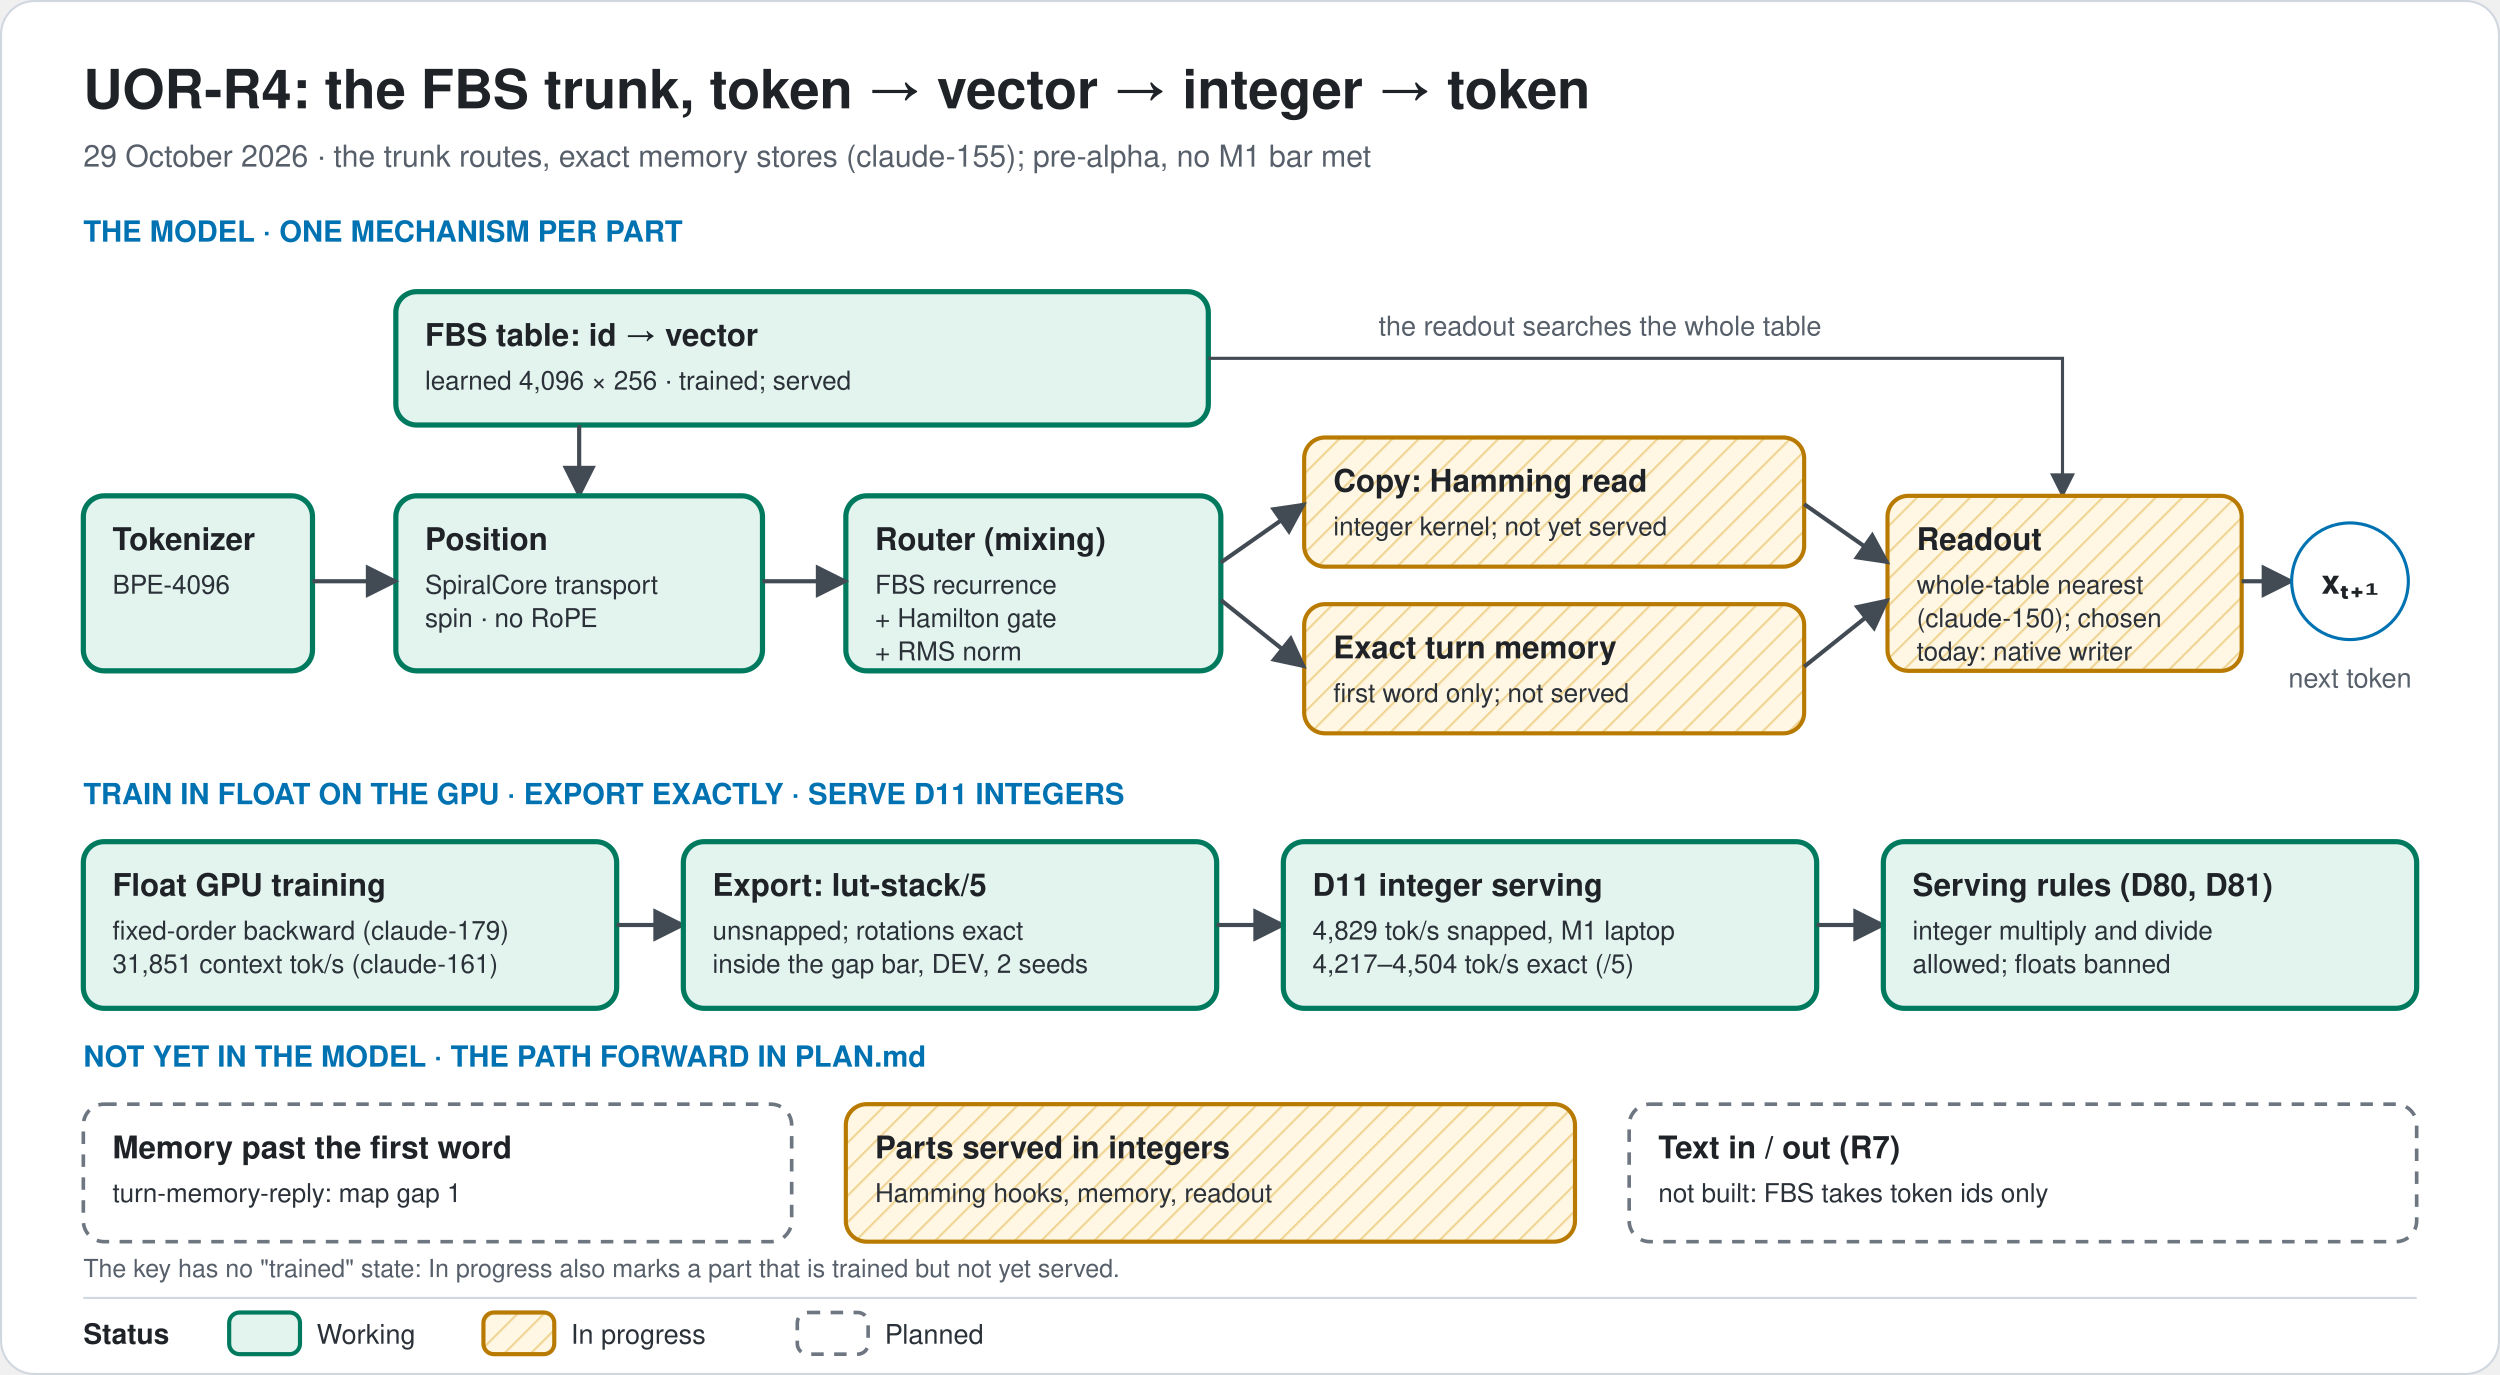
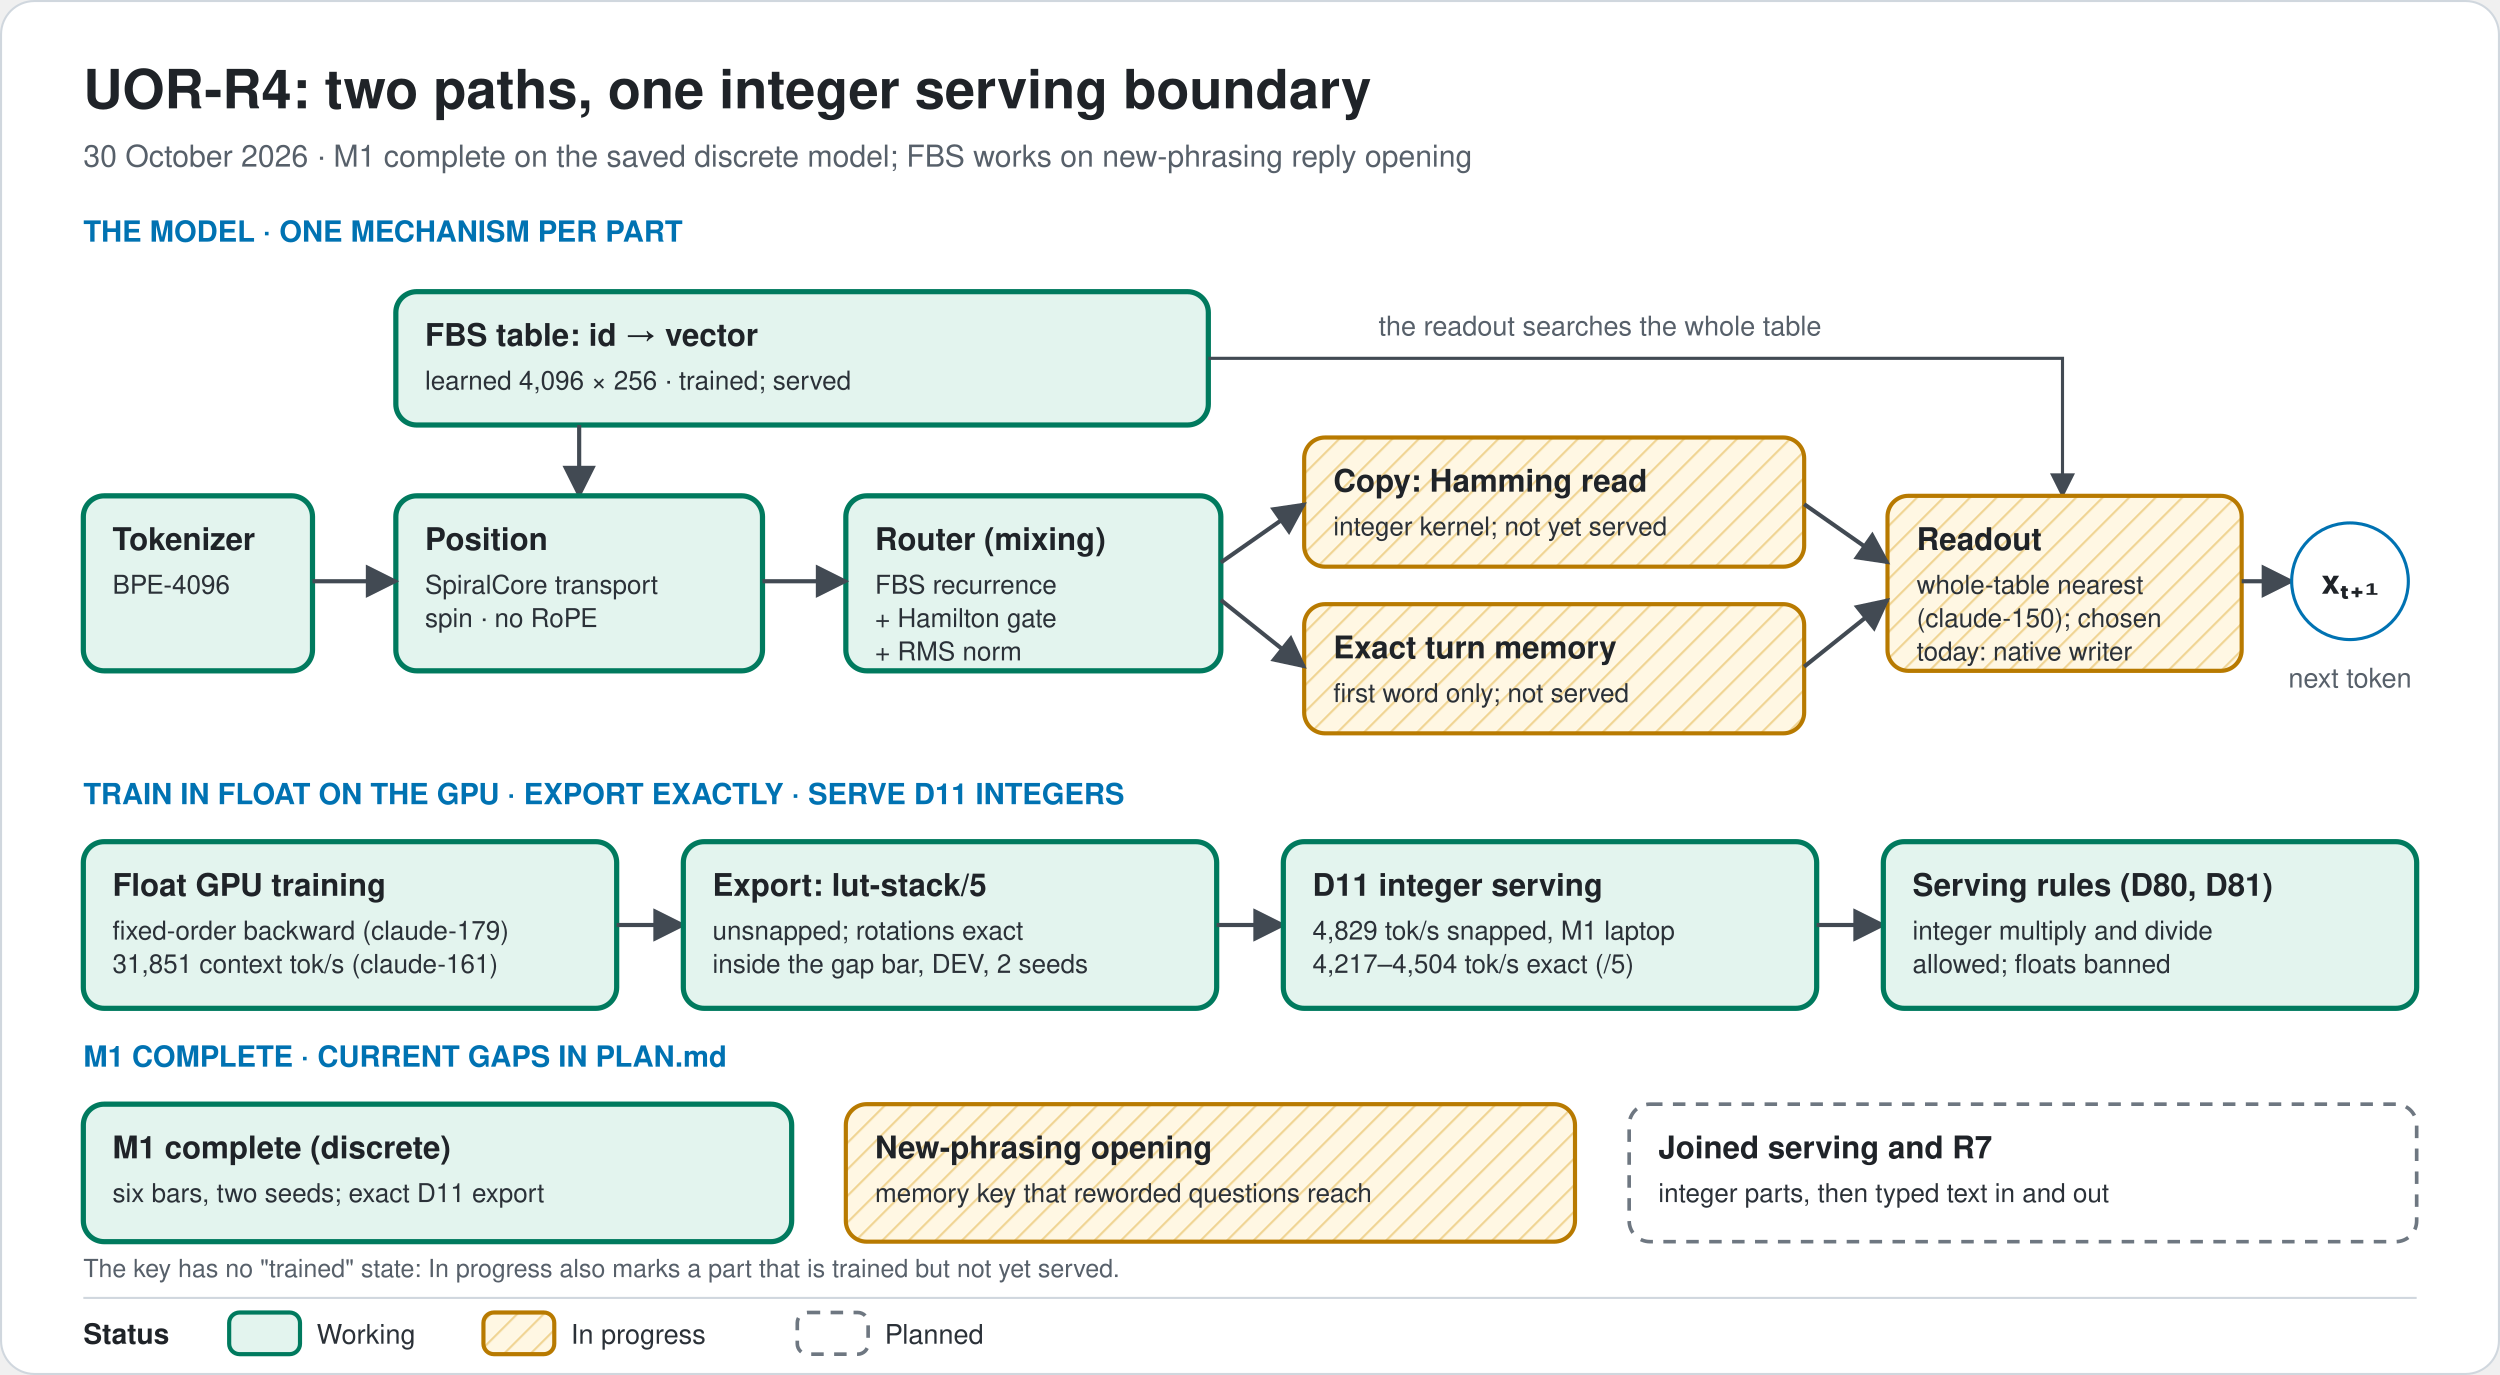
<svg xmlns="http://www.w3.org/2000/svg" viewBox="0 0 1200 660" width="1200" height="660" role="img" aria-labelledby="t d" font-family="-apple-system, BlinkMacSystemFont, 'Segoe UI', Helvetica, Arial, sans-serif">
  <defs>
    <marker id="ah" viewBox="0 0 10 10" refX="9" refY="5" markerWidth="8" markerHeight="8" orient="auto-start-reverse">
      <path d="M0,0 L10,5 L0,10 z" fill="#424A53" />
    </marker>
    <pattern id="hP" width="9" height="9" patternUnits="userSpaceOnUse" patternTransform="rotate(45)">
      <rect width="9" height="9" fill="#FFF7E3" />
      <line x1="0" y1="0" x2="0" y2="9" stroke="#F1D79A" stroke-width="2.2" />
    </pattern>
    <pattern id="hF" width="8" height="8" patternUnits="userSpaceOnUse">
      <rect width="8" height="8" fill="#F0F2F4" />
      <path d="M0,0 L8,8 M8,0 L0,8" stroke="#D3D8DD" stroke-width="1" />
    </pattern>
  </defs>
  <rect x="0.5" y="0.5" width="1199" height="659" rx="16" fill="#FFFFFF" stroke="#D0D7DE" stroke-width="1" />
-   <text x="40" y="52" font-size="26" font-weight="700" fill="#1F2328" text-anchor="start">UOR-R4: the FBS trunk, token → vector → integer → token</text>
-   <text x="40" y="80" font-size="14.5" font-weight="400" fill="#57606A" text-anchor="start">29 October 2026 · the trunk routes, exact memory stores (claude-155); pre-alpha, no M1 bar met</text>
+   <text x="40" y="52" font-size="26" font-weight="700" fill="#1F2328" text-anchor="start">UOR-R4: two paths, one integer serving boundary</text>
+   <text x="40" y="80" font-size="14.5" font-weight="400" fill="#57606A" text-anchor="start">30 October 2026 · M1 complete on the saved discrete model; FBS works on new-phrasing reply opening</text>
  <text x="40" y="116" font-size="14" font-weight="700" fill="#0072B2" text-anchor="start">THE MODEL · ONE MECHANISM PER PART</text>
  <rect x="190" y="140" width="390" height="64" rx="10" fill="#E3F4EE" stroke="#007A5E" stroke-width="2.5" />
  <text x="204" y="166" font-size="15" font-weight="700" fill="#1F2328" text-anchor="start">FBS table: id → vector</text>
  <text x="204" y="187" font-size="12.5" font-weight="400" fill="#2B3138" text-anchor="start">learned 4,096 × 256 · trained; served</text>
  <path d="M580,172 H990 V238" fill="none" stroke="#424A53" stroke-width="1.5" marker-end="url(#ah)" />
  <text x="768" y="161" font-size="13" font-weight="400" fill="#57606A" text-anchor="middle">the readout searches the whole table</text>
  <path d="M278,204 L278,238" fill="none" stroke="#424A53" stroke-width="2" marker-end="url(#ah)" />
  <rect x="40" y="238" width="110" height="84" rx="10" fill="#E3F4EE" stroke="#007A5E" stroke-width="2.5" />
  <text x="54" y="264" font-size="15" font-weight="700" fill="#1F2328" text-anchor="start">Tokenizer</text>
  <text x="54" y="285" font-size="12.5" font-weight="400" fill="#2B3138" text-anchor="start">BPE-4096</text>
  <rect x="190" y="238" width="176" height="84" rx="10" fill="#E3F4EE" stroke="#007A5E" stroke-width="2.5" />
  <text x="204" y="264" font-size="15" font-weight="700" fill="#1F2328" text-anchor="start">Position</text>
  <text x="204" y="285" font-size="12.5" font-weight="400" fill="#2B3138" text-anchor="start">SpiralCore transport</text>
  <text x="204" y="301" font-size="12.5" font-weight="400" fill="#2B3138" text-anchor="start">spin · no RoPE</text>
  <rect x="406" y="238" width="180" height="84" rx="10" fill="#E3F4EE" stroke="#007A5E" stroke-width="2.5" />
  <text x="420" y="264" font-size="15" font-weight="700" fill="#1F2328" text-anchor="start">Router (mixing)</text>
  <text x="420" y="285" font-size="12.5" font-weight="400" fill="#2B3138" text-anchor="start">FBS recurrence</text>
  <text x="420" y="301" font-size="12.5" font-weight="400" fill="#2B3138" text-anchor="start">+ Hamilton gate</text>
  <text x="420" y="317" font-size="12.5" font-weight="400" fill="#2B3138" text-anchor="start">+ RMS norm</text>
  <rect x="906" y="238" width="170" height="84" rx="10" fill="url(#hP)" stroke="#B87A00" stroke-width="2" />
  <text x="920" y="264" font-size="15" font-weight="700" fill="#1F2328" text-anchor="start">Readout</text>
  <text x="920" y="285" font-size="12.5" font-weight="400" fill="#2B3138" text-anchor="start">whole-table nearest</text>
  <text x="920" y="301" font-size="12.5" font-weight="400" fill="#2B3138" text-anchor="start">(claude-150); chosen</text>
  <text x="920" y="317" font-size="12.5" font-weight="400" fill="#2B3138" text-anchor="start">today: native writer</text>
  <rect x="626" y="210" width="240" height="62" rx="10" fill="url(#hP)" stroke="#B87A00" stroke-width="2" />
  <text x="640" y="236" font-size="15" font-weight="700" fill="#1F2328" text-anchor="start">Copy: Hamming read</text>
  <text x="640" y="257" font-size="12.5" font-weight="400" fill="#2B3138" text-anchor="start">integer kernel; not yet served</text>
  <rect x="626" y="290" width="240" height="62" rx="10" fill="url(#hP)" stroke="#B87A00" stroke-width="2" />
  <text x="640" y="316" font-size="15" font-weight="700" fill="#1F2328" text-anchor="start">Exact turn memory</text>
  <text x="640" y="337" font-size="12.5" font-weight="400" fill="#2B3138" text-anchor="start">first word only; not served</text>
  <path d="M150,279 L190,279" fill="none" stroke="#424A53" stroke-width="2" marker-end="url(#ah)" />
  <path d="M366,279 L406,279" fill="none" stroke="#424A53" stroke-width="2" marker-end="url(#ah)" />
  <path d="M1076,279 L1100,279" fill="none" stroke="#424A53" stroke-width="2" marker-end="url(#ah)" />
  <path d="M586,270 L626,242" fill="none" stroke="#424A53" stroke-width="2" marker-end="url(#ah)" />
  <path d="M586,288 L626,320" fill="none" stroke="#424A53" stroke-width="2" marker-end="url(#ah)" />
  <path d="M866,242 L906,270" fill="none" stroke="#424A53" stroke-width="2" marker-end="url(#ah)" />
  <path d="M866,320 L906,288" fill="none" stroke="#424A53" stroke-width="2" marker-end="url(#ah)" />
  <circle cx="1128" cy="279" r="28" fill="#FFFFFF" stroke="#0072B2" stroke-width="1.5" />
  <text x="1128" y="285" font-size="16" font-weight="700" fill="#1F2328" text-anchor="middle">xₜ₊₁</text>
  <text x="1128" y="330" font-size="13" font-weight="400" fill="#57606A" text-anchor="middle">next token</text>
  <text x="40" y="386" font-size="14" font-weight="700" fill="#0072B2" text-anchor="start">TRAIN IN FLOAT ON THE GPU · EXPORT EXACTLY · SERVE D11 INTEGERS</text>
  <rect x="40" y="404" width="256" height="80" rx="10" fill="#E3F4EE" stroke="#007A5E" stroke-width="2.5" />
  <text x="54" y="430" font-size="15" font-weight="700" fill="#1F2328" text-anchor="start">Float GPU training</text>
  <text x="54" y="451" font-size="12.5" font-weight="400" fill="#2B3138" text-anchor="start">fixed-order backward (claude-179)</text>
  <text x="54" y="467" font-size="12.5" font-weight="400" fill="#2B3138" text-anchor="start">31,851 context tok/s (claude-161)</text>
  <path d="M296,444 L328,444" fill="none" stroke="#424A53" stroke-width="2" marker-end="url(#ah)" />
  <rect x="328" y="404" width="256" height="80" rx="10" fill="#E3F4EE" stroke="#007A5E" stroke-width="2.5" />
  <text x="342" y="430" font-size="15" font-weight="700" fill="#1F2328" text-anchor="start">Export: lut-stack/5</text>
  <text x="342" y="451" font-size="12.5" font-weight="400" fill="#2B3138" text-anchor="start">unsnapped; rotations exact</text>
  <text x="342" y="467" font-size="12.5" font-weight="400" fill="#2B3138" text-anchor="start">inside the gap bar, DEV, 2 seeds</text>
  <path d="M584,444 L616,444" fill="none" stroke="#424A53" stroke-width="2" marker-end="url(#ah)" />
  <rect x="616" y="404" width="256" height="80" rx="10" fill="#E3F4EE" stroke="#007A5E" stroke-width="2.5" />
  <text x="630" y="430" font-size="15" font-weight="700" fill="#1F2328" text-anchor="start">D11 integer serving</text>
  <text x="630" y="451" font-size="12.5" font-weight="400" fill="#2B3138" text-anchor="start">4,829 tok/s snapped, M1 laptop</text>
  <text x="630" y="467" font-size="12.5" font-weight="400" fill="#2B3138" text-anchor="start">4,217–4,504 tok/s exact (/5)</text>
  <path d="M872,444 L904,444" fill="none" stroke="#424A53" stroke-width="2" marker-end="url(#ah)" />
  <rect x="904" y="404" width="256" height="80" rx="10" fill="#E3F4EE" stroke="#007A5E" stroke-width="2.5" />
  <text x="918" y="430" font-size="15" font-weight="700" fill="#1F2328" text-anchor="start">Serving rules (D80, D81)</text>
  <text x="918" y="451" font-size="12.5" font-weight="400" fill="#2B3138" text-anchor="start">integer multiply and divide</text>
  <text x="918" y="467" font-size="12.5" font-weight="400" fill="#2B3138" text-anchor="start">allowed; floats banned</text>
-   <text x="40" y="512" font-size="14" font-weight="700" fill="#0072B2" text-anchor="start">NOT YET IN THE MODEL · THE PATH FORWARD IN PLAN.md</text>
-   <rect x="40" y="530" width="340" height="66" rx="10" fill="#FFFFFF" stroke="#6E7781" stroke-width="1.75" stroke-dasharray="6 5" />
-   <text x="54" y="556" font-size="15" font-weight="700" fill="#1F2328" text-anchor="start">Memory past the first word</text>
-   <text x="54" y="577" font-size="12.5" font-weight="400" fill="#2B3138" text-anchor="start">turn-memory-reply: map gap 1</text>
+   <text x="40" y="512" font-size="14" font-weight="700" fill="#0072B2" text-anchor="start">M1 COMPLETE · CURRENT GAPS IN PLAN.md</text>
+   <rect x="40" y="530" width="340" height="66" rx="10" fill="#E3F4EE" stroke="#007A5E" stroke-width="2.5" />
+   <text x="54" y="556" font-size="15" font-weight="700" fill="#1F2328" text-anchor="start">M1 complete (discrete)</text>
+   <text x="54" y="577" font-size="12.5" font-weight="400" fill="#2B3138" text-anchor="start">six bars, two seeds; exact D11 export</text>
  <rect x="406" y="530" width="350" height="66" rx="10" fill="url(#hP)" stroke="#B87A00" stroke-width="2" />
-   <text x="420" y="556" font-size="15" font-weight="700" fill="#1F2328" text-anchor="start">Parts served in integers</text>
-   <text x="420" y="577" font-size="12.5" font-weight="400" fill="#2B3138" text-anchor="start">Hamming hooks, memory, readout</text>
+   <text x="420" y="556" font-size="15" font-weight="700" fill="#1F2328" text-anchor="start">New-phrasing opening</text>
+   <text x="420" y="577" font-size="12.5" font-weight="400" fill="#2B3138" text-anchor="start">memory key that reworded questions reach</text>
  <rect x="782" y="530" width="378" height="66" rx="10" fill="#FFFFFF" stroke="#6E7781" stroke-width="1.75" stroke-dasharray="6 5" />
-   <text x="796" y="556" font-size="15" font-weight="700" fill="#1F2328" text-anchor="start">Text in / out (R7)</text>
-   <text x="796" y="577" font-size="12.5" font-weight="400" fill="#2B3138" text-anchor="start">not built: FBS takes token ids only</text>
+   <text x="796" y="556" font-size="15" font-weight="700" fill="#1F2328" text-anchor="start">Joined serving and R7</text>
+   <text x="796" y="577" font-size="12.5" font-weight="400" fill="#2B3138" text-anchor="start">integer parts, then typed text in and out</text>
  <text x="40" y="613" font-size="12" font-weight="400" fill="#57606A" text-anchor="start">The key has no "trained" state: In progress also marks a part that is trained but not yet served.</text>
  <path d="M40,623 L1160,623" fill="none" stroke="#D0D7DE" stroke-width="1" />
  <text x="40" y="645" font-size="13.5" font-weight="700" fill="#1F2328" text-anchor="start">Status</text>
  <rect x="110" y="630" width="34" height="20" rx="5" fill="#E3F4EE" stroke="#007A5E" stroke-width="2" />
  <text x="152" y="645" font-size="13" font-weight="400" fill="#2B3138" text-anchor="start">Working</text>
  <rect x="232.05" y="630" width="34" height="20" rx="5" fill="url(#hP)" stroke="#B87A00" stroke-width="2" />
  <text x="274.05" y="645" font-size="13" font-weight="400" fill="#2B3138" text-anchor="start">In progress</text>
  <rect x="382.7" y="630" width="34" height="20" rx="5" fill="#FFFFFF" stroke="#6E7781" stroke-width="1.75" stroke-dasharray="6 5" />
  <text x="424.7" y="645" font-size="13" font-weight="400" fill="#2B3138" text-anchor="start">Planned</text>
</svg>
